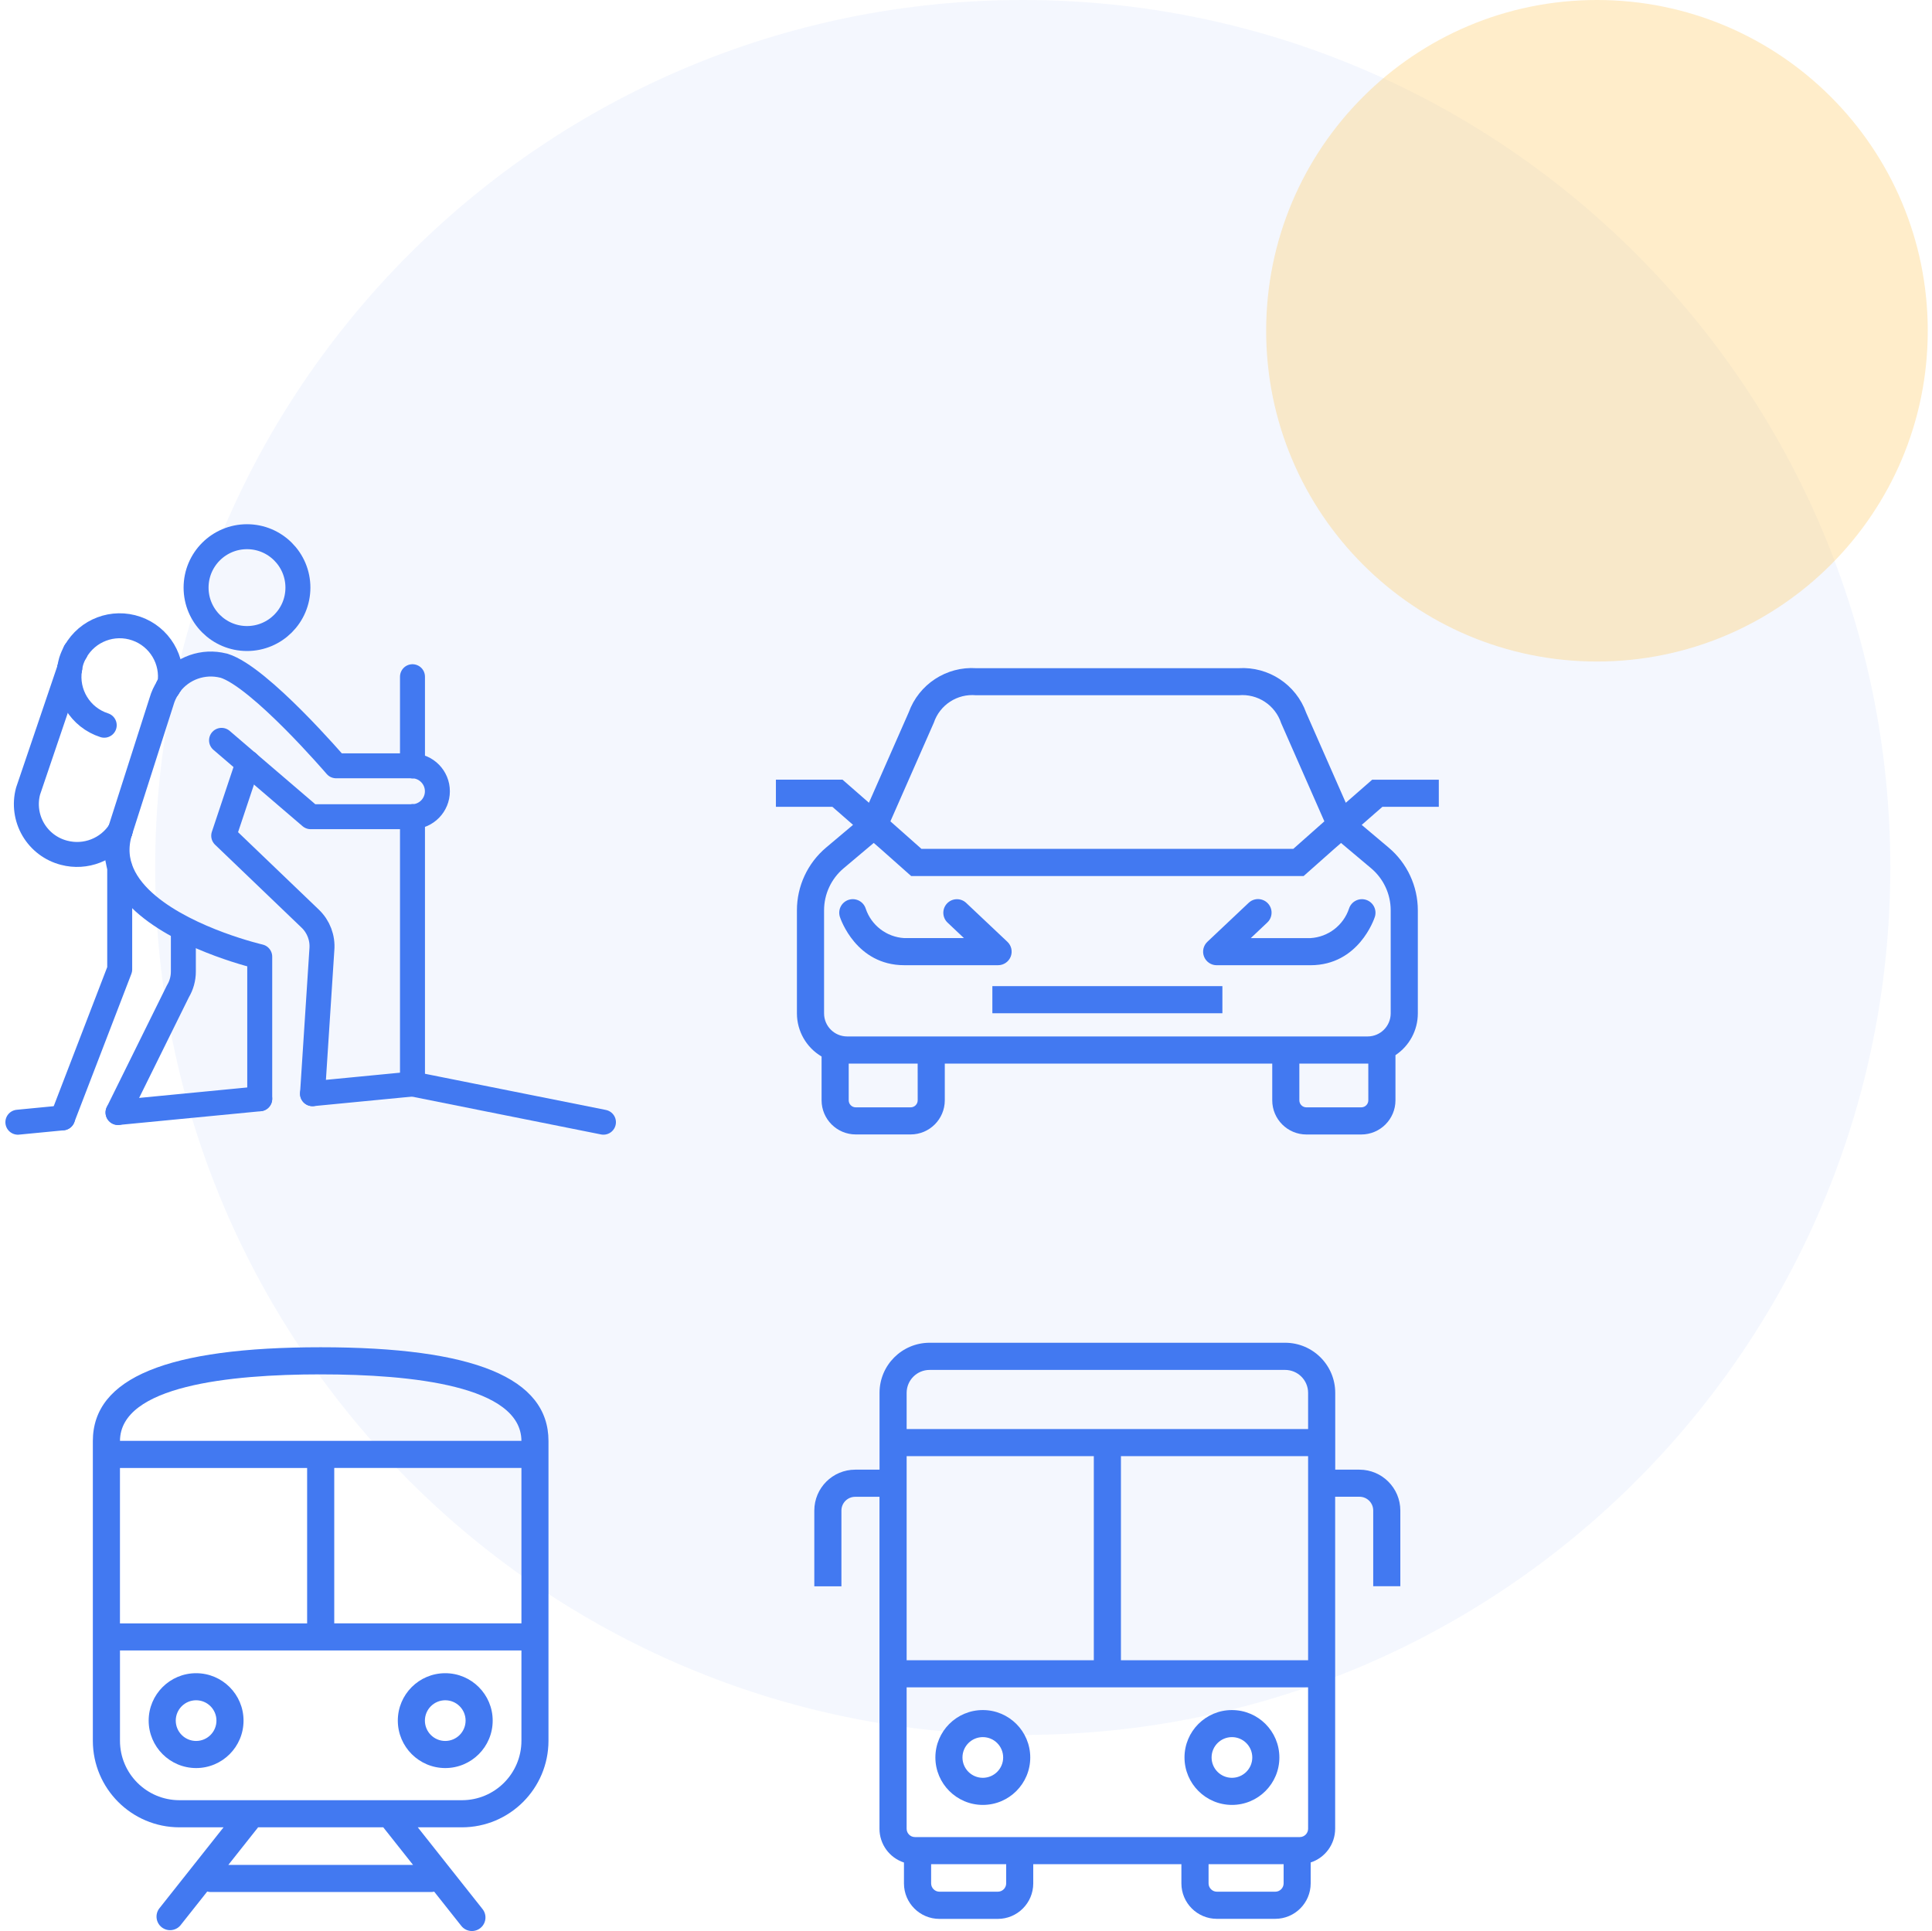
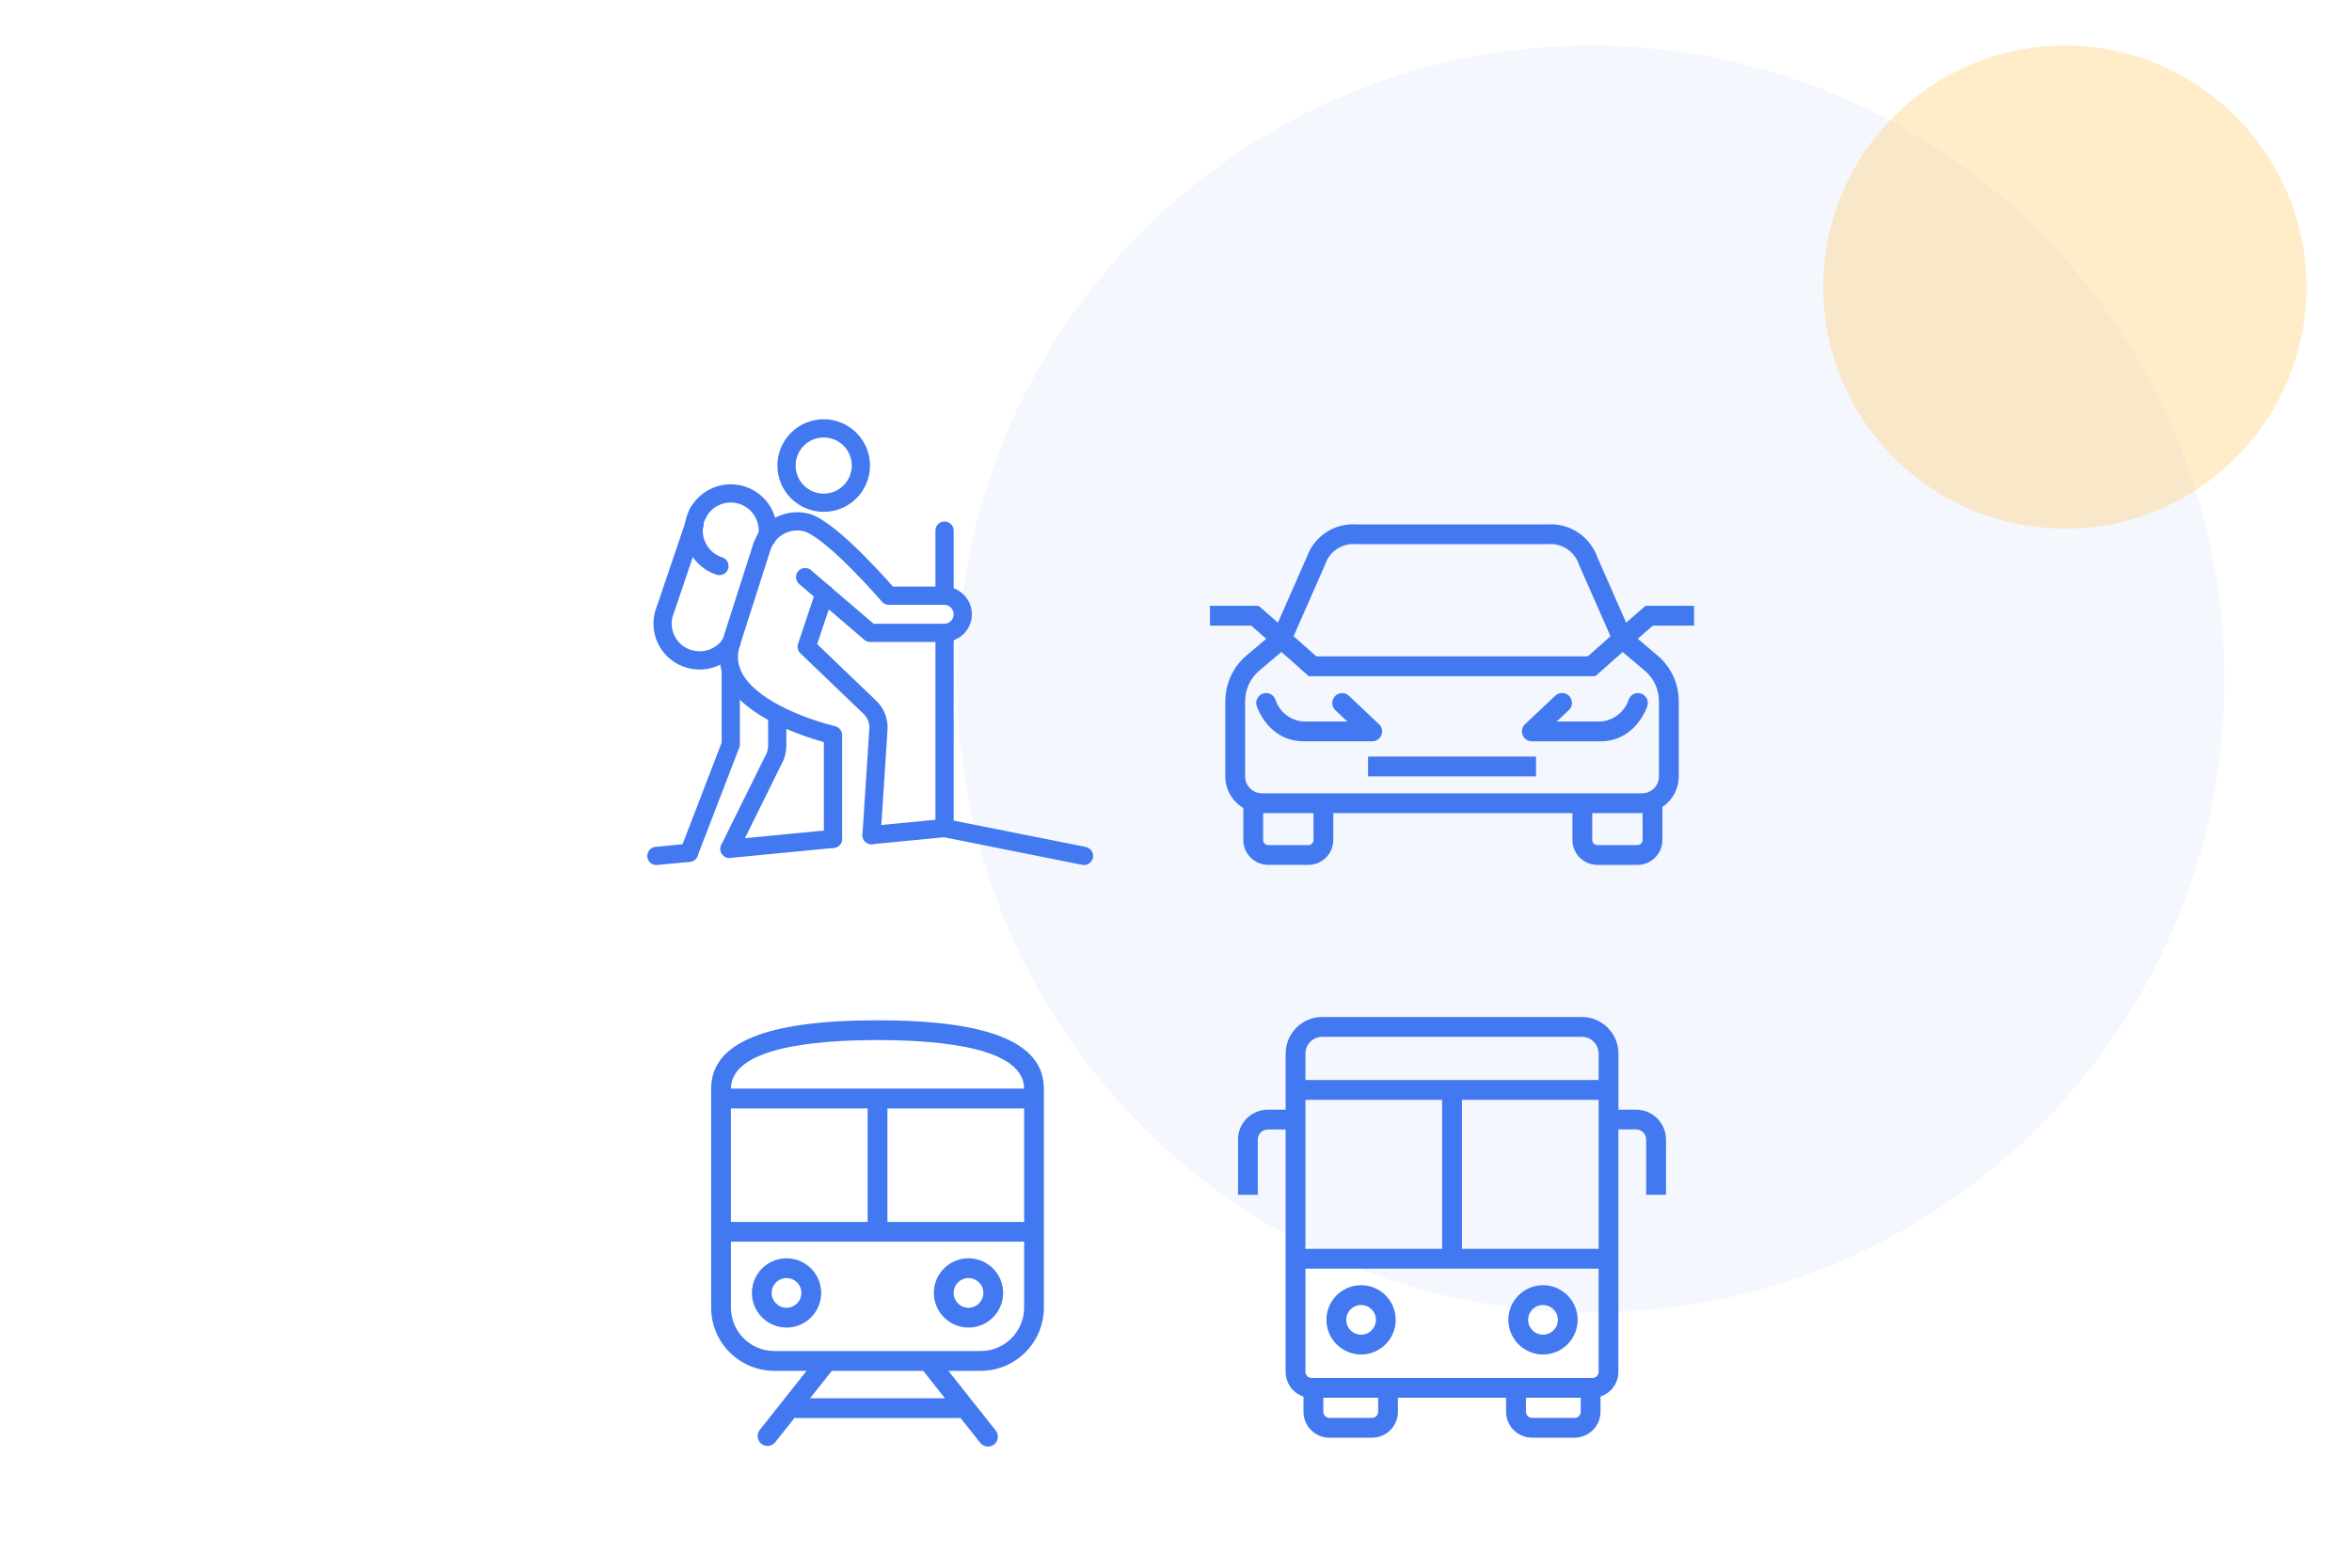
- <svg xmlns="http://www.w3.org/2000/svg" width="154.092" height="154" viewBox="0 0 154.092 154.679">
-   <g transform="translate(-301.908 -1428)">
-     <circle cx="69.5" cy="69.5" r="69.5" transform="translate(314 1428)" fill="#4279f1" opacity="0.06" />
-     <circle cx="26.5" cy="26.5" r="26.5" transform="translate(403 1428)" fill="#ffc85e" opacity="0.33" />
-     <g transform="translate(172 -509)">
-       <g transform="translate(191.729 1990.533)">
-         <path d="M701.464,289.226v-2.172h-5.337l-2.115,1.849-3.172-7.208a5.4,5.4,0,0,0-5.412-3.575H664.4A5.377,5.377,0,0,0,659,281.654l-3.189,7.248-2.115-1.849h-5.337v2.172h4.522l1.657,1.448-2.154,1.815a6.572,6.572,0,0,0-2.342,5.035v8.255a4.017,4.017,0,0,0,1.976,3.454v3.509a2.738,2.738,0,0,0,2.735,2.735h4.4a2.738,2.738,0,0,0,2.735-2.735V309.8H688.12v2.945a2.738,2.738,0,0,0,2.735,2.735h4.4a2.739,2.739,0,0,0,2.736-2.735v-3.621a4.017,4.017,0,0,0,1.792-3.343v-8.255a6.571,6.571,0,0,0-2.342-5.035l-2.154-1.815,1.657-1.448Zm-40.455-6.737a3.251,3.251,0,0,1,3.39-2.2h21.029a3.271,3.271,0,0,1,3.407,2.237l3.46,7.865-2.488,2.205H660.019l-2.488-2.205Zm-1.292,30.253a.564.564,0,0,1-.563.563h-4.4a.563.563,0,0,1-.563-.563V309.8h5.524Zm36.1,0a.564.564,0,0,1-.563.563h-4.4a.563.563,0,0,1-.563-.563V309.8h5.47l.054,0Zm.223-18.592a4.4,4.4,0,0,1,1.569,3.374v8.255a1.848,1.848,0,0,1-1.846,1.846h-41.7a1.848,1.848,0,0,1-1.846-1.846v-8.255a4.4,4.4,0,0,1,1.569-3.374l2.41-2.03.635.555,2.365,2.1h31.436l2.363-2.095.636-.556Z" transform="translate(-648.362 -278.119)" fill="#4279f1" />
-         <rect width="18.427" height="2.172" transform="translate(17.337 25.475)" fill="#4279f1" />
-         <path d="M673.77,325.33a1.085,1.085,0,0,0-.264-1.191l-3.3-3.115a1.086,1.086,0,1,0-1.492,1.579l1.312,1.239h-4.781a3.467,3.467,0,0,1-3.091-2.369,1.086,1.086,0,0,0-2.065.674c.051.158,1.3,3.867,5.156,3.867h7.514A1.086,1.086,0,0,0,673.77,325.33Z" transform="translate(-654.965 -302.216)" fill="#4279f1" />
-         <path d="M735.727,323.843h-4.781l1.312-1.239a1.086,1.086,0,1,0-1.491-1.579l-3.3,3.115a1.086,1.086,0,0,0,.746,1.876h7.513c3.861,0,5.105-3.709,5.156-3.867a1.086,1.086,0,0,0-2.065-.675A3.469,3.469,0,0,1,735.727,323.843Z" transform="translate(-692.907 -302.216)" fill="#4279f1" />
+ <svg xmlns="http://www.w3.org/2000/svg" width="258" height="172" viewBox="0 0 258 172">
+   <g id="Anywhere" transform="translate(-414 -407)">
+     <circle id="Ellipse_62" data-name="Ellipse 62" cx="69.5" cy="69.5" r="69.5" transform="translate(519 412)" fill="#4279f1" opacity="0.06" />
+     <rect id="Rectangle_939" data-name="Rectangle 939" width="129" height="172" transform="translate(543 407)" fill="#2af645" opacity="0" />
+     <rect id="Rectangle_940" data-name="Rectangle 940" width="129" height="172" transform="translate(414 407)" fill="#2af645" opacity="0" />
+     <circle id="Ellipse_85" data-name="Ellipse 85" cx="26.5" cy="26.5" r="26.5" transform="translate(614 412)" fill="#ffc85e" opacity="0.33" />
+     <g id="Group_3495" data-name="Group 3495" transform="translate(355 -1526)">
+       <g id="Group_3194" data-name="Group 3194" transform="translate(191.729 1990.533)">
+         <path id="Path_3382" data-name="Path 3382" d="M701.464,289.226v-2.172h-5.337l-2.115,1.849-3.172-7.208a5.4,5.4,0,0,0-5.412-3.575H664.4A5.377,5.377,0,0,0,659,281.654l-3.189,7.248-2.115-1.849h-5.337v2.172h4.522l1.657,1.448-2.154,1.815a6.572,6.572,0,0,0-2.342,5.035v8.255a4.017,4.017,0,0,0,1.976,3.454v3.509a2.738,2.738,0,0,0,2.735,2.735h4.4a2.738,2.738,0,0,0,2.735-2.735V309.8H688.12v2.945a2.738,2.738,0,0,0,2.735,2.735h4.4a2.739,2.739,0,0,0,2.736-2.735v-3.621a4.017,4.017,0,0,0,1.792-3.343v-8.255a6.571,6.571,0,0,0-2.342-5.035l-2.154-1.815,1.657-1.448Zm-40.455-6.737a3.251,3.251,0,0,1,3.39-2.2h21.029a3.271,3.271,0,0,1,3.407,2.237l3.46,7.865-2.488,2.205H660.019l-2.488-2.205Zm-1.292,30.253a.564.564,0,0,1-.563.563h-4.4a.563.563,0,0,1-.563-.563V309.8h5.524Zm36.1,0a.564.564,0,0,1-.563.563h-4.4a.563.563,0,0,1-.563-.563V309.8h5.47l.054,0Zm.223-18.592a4.4,4.4,0,0,1,1.569,3.374v8.255a1.848,1.848,0,0,1-1.846,1.846h-41.7a1.848,1.848,0,0,1-1.846-1.846v-8.255a4.4,4.4,0,0,1,1.569-3.374l2.41-2.03.635.555,2.365,2.1h31.436l2.363-2.095.636-.556Z" transform="translate(-648.362 -278.119)" fill="#4279f1" />
+         <rect id="Rectangle_868" data-name="Rectangle 868" width="18.427" height="2.172" transform="translate(17.337 25.475)" fill="#4279f1" />
+         <path id="Path_3383" data-name="Path 3383" d="M673.77,325.33a1.085,1.085,0,0,0-.264-1.191l-3.3-3.115a1.086,1.086,0,1,0-1.492,1.579l1.312,1.239h-4.781a3.467,3.467,0,0,1-3.091-2.369,1.086,1.086,0,0,0-2.065.674c.051.158,1.3,3.867,5.156,3.867h7.514A1.086,1.086,0,0,0,673.77,325.33Z" transform="translate(-654.965 -302.216)" fill="#4279f1" />
+         <path id="Path_3384" data-name="Path 3384" d="M735.727,323.843h-4.781l1.312-1.239a1.086,1.086,0,1,0-1.491-1.579l-3.3,3.115a1.086,1.086,0,0,0,.746,1.876h7.513c3.861,0,5.105-3.709,5.156-3.867a1.086,1.086,0,0,0-2.065-.675A3.469,3.469,0,0,1,735.727,323.843Z" transform="translate(-692.907 -302.216)" fill="#4279f1" />
      </g>
-       <g transform="translate(194.802 2044.58)">
-         <path d="M699.116,412.69h-1.949v-6.158a4.014,4.014,0,0,0-4.009-4.01H664.67a4.014,4.014,0,0,0-4.009,4.01v6.158h-1.949a3.279,3.279,0,0,0-3.276,3.275v6.07h2.172v-6.07a1.1,1.1,0,0,1,1.1-1.1h1.949v26.6a2.844,2.844,0,0,0,1.961,2.7v1.677a2.843,2.843,0,0,0,2.84,2.84h4.677a2.843,2.843,0,0,0,2.84-2.84V444.3h11.868v1.537a2.843,2.843,0,0,0,2.84,2.84h4.677a2.844,2.844,0,0,0,2.84-2.84v-1.677a2.843,2.843,0,0,0,1.961-2.7v-26.6h1.949a1.1,1.1,0,0,1,1.1,1.1v6.07h2.172v-6.07A3.279,3.279,0,0,0,699.116,412.69Zm-36.283-1.082h14.994v16.349H662.833Zm7.974,34.227a.669.669,0,0,1-.668.668h-4.677a.669.669,0,0,1-.668-.668V444.3h6.013Zm22.226,0a.669.669,0,0,1-.668.668h-4.677a.669.669,0,0,1-.668-.668V444.3h6.013Zm1.961-4.377a.668.668,0,0,1-.668.668H663.5a.668.668,0,0,1-.668-.668V430.129h32.161Zm0-13.5H680V411.607h14.994Zm0-18.522H662.833v-2.9a1.839,1.839,0,0,1,1.837-1.837h28.487a1.839,1.839,0,0,1,1.837,1.837Z" transform="translate(-655.436 -402.522)" fill="#4279f1" />
-         <path d="M681.559,477.852a3.8,3.8,0,1,0-3.8-3.8A3.807,3.807,0,0,0,681.559,477.852Zm0-5.432a1.63,1.63,0,1,1-1.63,1.63A1.631,1.631,0,0,1,681.559,472.42Z" transform="translate(-668.06 -440.824)" fill="#4279f1" />
-         <path d="M727.492,477.852a3.8,3.8,0,1,0-3.8-3.8A3.806,3.806,0,0,0,727.492,477.852Zm0-5.432a1.63,1.63,0,1,1-1.63,1.63A1.631,1.631,0,0,1,727.492,472.42Z" transform="translate(-694.036 -440.824)" fill="#4279f1" />
+       <g id="Group_3195" data-name="Group 3195" transform="translate(194.802 2044.58)">
+         <path id="Path_3385" data-name="Path 3385" d="M699.116,412.69h-1.949v-6.158a4.014,4.014,0,0,0-4.009-4.01H664.67a4.014,4.014,0,0,0-4.009,4.01v6.158h-1.949a3.279,3.279,0,0,0-3.276,3.275v6.07h2.172v-6.07a1.1,1.1,0,0,1,1.1-1.1h1.949v26.6a2.844,2.844,0,0,0,1.961,2.7v1.677a2.843,2.843,0,0,0,2.84,2.84h4.677a2.843,2.843,0,0,0,2.84-2.84V444.3h11.868v1.537a2.843,2.843,0,0,0,2.84,2.84h4.677a2.844,2.844,0,0,0,2.84-2.84v-1.677a2.843,2.843,0,0,0,1.961-2.7v-26.6h1.949a1.1,1.1,0,0,1,1.1,1.1v6.07h2.172v-6.07A3.279,3.279,0,0,0,699.116,412.69Zm-36.283-1.082h14.994v16.349H662.833Zm7.974,34.227a.669.669,0,0,1-.668.668h-4.677a.669.669,0,0,1-.668-.668V444.3h6.013Zm22.226,0a.669.669,0,0,1-.668.668h-4.677a.669.669,0,0,1-.668-.668V444.3h6.013Zm1.961-4.377a.668.668,0,0,1-.668.668H663.5a.668.668,0,0,1-.668-.668V430.129h32.161Zm0-13.5H680V411.607h14.994Zm0-18.522H662.833v-2.9a1.839,1.839,0,0,1,1.837-1.837h28.487a1.839,1.839,0,0,1,1.837,1.837Z" transform="translate(-655.436 -402.522)" fill="#4279f1" />
+         <path id="Path_3386" data-name="Path 3386" d="M681.559,477.852a3.8,3.8,0,1,0-3.8-3.8A3.807,3.807,0,0,0,681.559,477.852Zm0-5.432a1.63,1.63,0,1,1-1.63,1.63A1.631,1.631,0,0,1,681.559,472.42Z" transform="translate(-668.06 -440.824)" fill="#4279f1" />
+         <path id="Path_3387" data-name="Path 3387" d="M727.492,477.852a3.8,3.8,0,1,0-3.8-3.8A3.806,3.806,0,0,0,727.492,477.852Zm0-5.432a1.63,1.63,0,1,1-1.63,1.63A1.631,1.631,0,0,1,727.492,472.42Z" transform="translate(-694.036 -440.824)" fill="#4279f1" />
      </g>
-       <g transform="translate(137.006 2044.941)">
-         <path d="M540.659,403.353c-12.283,0-18.253,2.459-18.253,7.517v24.012a6.941,6.941,0,0,0,6.933,6.933h3.537l-5.16,6.514a1.086,1.086,0,0,0,1.7,1.349l2.153-2.718a1.087,1.087,0,0,0,.273.039h17.664a1.077,1.077,0,0,0,.244-.03l2.146,2.709a1.086,1.086,0,1,0,1.7-1.349l-5.159-6.514h3.537a6.941,6.941,0,0,0,6.933-6.933V410.87C558.912,405.812,552.941,403.353,540.659,403.353Zm0,2.172c7.325,0,16.053.925,16.08,5.326H524.58C524.606,406.45,533.334,405.525,540.659,405.525Zm-16.081,7.5h14.994v12.452H524.578Zm8.683,31.8,2.385-3.011h10.025l2.385,3.011Zm23.479-9.944a4.766,4.766,0,0,1-4.76,4.761H529.339a4.766,4.766,0,0,1-4.76-4.761v-7.236H556.74Zm0-9.408H541.745V413.023H556.74Z" transform="translate(-522.406 -403.353)" fill="#4279f1" />
-         <path d="M536.5,471.056a3.8,3.8,0,1,0-3.8-3.8A3.806,3.806,0,0,0,536.5,471.056Zm0-5.432a1.63,1.63,0,1,1-1.63,1.63A1.632,1.632,0,0,1,536.5,465.624Z" transform="translate(-528.228 -437.342)" fill="#4279f1" />
-         <path d="M582.436,471.056a3.8,3.8,0,1,0-3.8-3.8A3.806,3.806,0,0,0,582.436,471.056Zm0-5.432a1.63,1.63,0,1,1-1.63,1.63A1.632,1.632,0,0,1,582.436,465.624Z" transform="translate(-554.205 -437.342)" fill="#4279f1" />
+       <g id="Group_3196" data-name="Group 3196" transform="translate(137.006 2044.941)">
+         <path id="Path_3388" data-name="Path 3388" d="M540.659,403.353c-12.283,0-18.253,2.459-18.253,7.517v24.012a6.941,6.941,0,0,0,6.933,6.933h3.537l-5.16,6.514a1.086,1.086,0,0,0,1.7,1.349l2.153-2.718a1.087,1.087,0,0,0,.273.039h17.664a1.077,1.077,0,0,0,.244-.03l2.146,2.709a1.086,1.086,0,1,0,1.7-1.349l-5.159-6.514h3.537a6.941,6.941,0,0,0,6.933-6.933V410.87C558.912,405.812,552.941,403.353,540.659,403.353Zm0,2.172c7.325,0,16.053.925,16.08,5.326H524.58C524.606,406.45,533.334,405.525,540.659,405.525Zm-16.081,7.5h14.994v12.452H524.578Zm8.683,31.8,2.385-3.011h10.025l2.385,3.011Zm23.479-9.944a4.766,4.766,0,0,1-4.76,4.761H529.339a4.766,4.766,0,0,1-4.76-4.761v-7.236H556.74Zm0-9.408H541.745V413.023H556.74Z" transform="translate(-522.406 -403.353)" fill="#4279f1" />
+         <path id="Path_3389" data-name="Path 3389" d="M536.5,471.056a3.8,3.8,0,1,0-3.8-3.8A3.806,3.806,0,0,0,536.5,471.056Zm0-5.432a1.63,1.63,0,1,1-1.63,1.63A1.632,1.632,0,0,1,536.5,465.624Z" transform="translate(-528.228 -437.342)" fill="#4279f1" />
+         <path id="Path_3390" data-name="Path 3390" d="M582.436,471.056a3.8,3.8,0,1,0-3.8-3.8A3.806,3.806,0,0,0,582.436,471.056Zm0-5.432a1.63,1.63,0,1,1-1.63,1.63A1.632,1.632,0,0,1,582.436,465.624Z" transform="translate(-554.205 -437.342)" fill="#4279f1" />
      </g>
-       <g transform="translate(131 1980)">
-         <g transform="translate(0.676 0)">
-           <circle cx="4.079" cy="4.079" r="4.079" transform="translate(13.6)" fill="rgba(0,0,0,0)" stroke="#4279f1" stroke-linecap="round" stroke-linejoin="round" stroke-width="2" />
-           <line x1="0.033" y2="0.102" transform="translate(7.482 23.567)" fill="none" stroke="#4279f1" stroke-linecap="round" stroke-linejoin="round" stroke-width="2" />
-           <line y1="0.004" x2="0.001" transform="translate(3.931 9.205)" fill="none" stroke="#4279f1" stroke-linecap="round" stroke-linejoin="round" stroke-width="2" />
-           <path d="M513.609,278.2l-3.331,9.819a4.024,4.024,0,0,0,2.884,4.934,4.089,4.089,0,0,0,4.49-1.752" transform="translate(-510.138 -267.631)" fill="rgba(0,0,0,0)" stroke="#4279f1" stroke-linecap="round" stroke-linejoin="round" stroke-width="2" />
-           <path d="M551.015,295.613l5.019,4.3h8.158" transform="translate(-533.255 -277.48)" fill="rgba(0,0,0,0)" stroke="#4279f1" stroke-linecap="round" stroke-linejoin="round" stroke-width="2" />
-           <line x1="2.119" y1="1.817" transform="translate(15.64 16.316)" fill="none" stroke="#4279f1" stroke-linecap="round" stroke-linejoin="round" stroke-width="2" />
-           <path d="M581.345,300.205a2.04,2.04,0,0,0,0-4.079" transform="translate(-550.409 -277.77)" fill="rgba(0,0,0,0)" stroke="#4279f1" stroke-linecap="round" stroke-linejoin="round" stroke-width="2" />
-           <line y2="7.138" transform="translate(30.936 11.217)" fill="none" stroke="#4279f1" stroke-linecap="round" stroke-linejoin="round" stroke-width="2" />
-           <line y2="21.415" transform="translate(30.936 22.435)" fill="none" stroke="#4279f1" stroke-linecap="round" stroke-linejoin="round" stroke-width="2" />
-           <path d="M520.828,282.735a4.067,4.067,0,0,1-2.771-4.537" transform="translate(-514.586 -267.631)" fill="rgba(0,0,0,0)" stroke="#4279f1" stroke-linecap="round" stroke-linejoin="round" stroke-width="2" />
-           <path d="M518.127,276.431a4.034,4.034,0,0,1,.125-.589,4.091,4.091,0,0,1,.336-.768" transform="translate(-514.656 -265.864)" fill="rgba(0,0,0,0)" stroke="#4279f1" stroke-linecap="round" stroke-linejoin="round" stroke-width="2" />
-           <g transform="translate(3.932 7.137)">
-             <path d="M536.4,281.139c-.057.077-.1.162-.156.243" transform="translate(-528.833 -276.432)" fill="rgba(0,0,0,0)" stroke="#4279f1" stroke-linecap="round" stroke-linejoin="round" stroke-width="2" />
-             <path d="M531.261,281.7a3.978,3.978,0,0,0-.506,1.1l-3.321,10.383" transform="translate(-523.851 -276.749)" fill="rgba(0,0,0,0)" stroke="#4279f1" stroke-linecap="round" stroke-linejoin="round" stroke-width="2" />
-             <line x1="0.032" y2="0.102" transform="translate(7.41 4.849)" fill="none" stroke="#4279f1" stroke-linecap="round" stroke-linejoin="round" stroke-width="2" />
-             <path d="M556.04,285.512h-6.119s-6.118-7.138-8.986-8.02c-.015,0-.03,0-.044-.007A4.1,4.1,0,0,0,536.6,279" transform="translate(-529.035 -274.294)" fill="rgba(0,0,0,0)" stroke="#4279f1" stroke-linecap="round" stroke-linejoin="round" stroke-width="2" />
-             <path d="M526.753,275.012a4.07,4.07,0,0,0-7.566-2.635" transform="translate(-519.187 -270.305)" fill="rgba(0,0,0,0)" stroke="#4279f1" stroke-linecap="round" stroke-linejoin="round" stroke-width="2" />
+       <g id="Group_3200" data-name="Group 3200" transform="translate(131 1980)">
+         <g id="Group_3198" data-name="Group 3198" transform="translate(0.676 0)">
+           <circle id="Ellipse_93" data-name="Ellipse 93" cx="4.079" cy="4.079" r="4.079" transform="translate(13.6)" fill="rgba(0,0,0,0)" stroke="#4279f1" stroke-linecap="round" stroke-linejoin="round" stroke-width="2" />
+           <line id="Line_49" data-name="Line 49" x1="0.033" y2="0.102" transform="translate(7.482 23.567)" fill="none" stroke="#4279f1" stroke-linecap="round" stroke-linejoin="round" stroke-width="2" />
+           <line id="Line_50" data-name="Line 50" y1="0.004" x2="0.001" transform="translate(3.931 9.205)" fill="none" stroke="#4279f1" stroke-linecap="round" stroke-linejoin="round" stroke-width="2" />
+           <path id="Path_3391" data-name="Path 3391" d="M513.609,278.2l-3.331,9.819a4.024,4.024,0,0,0,2.884,4.934,4.089,4.089,0,0,0,4.49-1.752" transform="translate(-510.138 -267.631)" fill="rgba(0,0,0,0)" stroke="#4279f1" stroke-linecap="round" stroke-linejoin="round" stroke-width="2" />
+           <path id="Path_3392" data-name="Path 3392" d="M551.015,295.613l5.019,4.3h8.158" transform="translate(-533.255 -277.48)" fill="rgba(0,0,0,0)" stroke="#4279f1" stroke-linecap="round" stroke-linejoin="round" stroke-width="2" />
+           <line id="Line_51" data-name="Line 51" x1="2.119" y1="1.817" transform="translate(15.64 16.316)" fill="none" stroke="#4279f1" stroke-linecap="round" stroke-linejoin="round" stroke-width="2" />
+           <path id="Path_3393" data-name="Path 3393" d="M581.345,300.205a2.04,2.04,0,0,0,0-4.079" transform="translate(-550.409 -277.77)" fill="rgba(0,0,0,0)" stroke="#4279f1" stroke-linecap="round" stroke-linejoin="round" stroke-width="2" />
+           <line id="Line_52" data-name="Line 52" y2="7.138" transform="translate(30.936 11.217)" fill="none" stroke="#4279f1" stroke-linecap="round" stroke-linejoin="round" stroke-width="2" />
+           <line id="Line_53" data-name="Line 53" y2="21.415" transform="translate(30.936 22.435)" fill="none" stroke="#4279f1" stroke-linecap="round" stroke-linejoin="round" stroke-width="2" />
+           <path id="Path_3394" data-name="Path 3394" d="M520.828,282.735a4.067,4.067,0,0,1-2.771-4.537" transform="translate(-514.586 -267.631)" fill="rgba(0,0,0,0)" stroke="#4279f1" stroke-linecap="round" stroke-linejoin="round" stroke-width="2" />
+           <path id="Path_3395" data-name="Path 3395" d="M518.127,276.431a4.034,4.034,0,0,1,.125-.589,4.091,4.091,0,0,1,.336-.768" transform="translate(-514.656 -265.864)" fill="rgba(0,0,0,0)" stroke="#4279f1" stroke-linecap="round" stroke-linejoin="round" stroke-width="2" />
+           <g id="Group_3197" data-name="Group 3197" transform="translate(3.932 7.137)">
+             <path id="Path_3396" data-name="Path 3396" d="M536.4,281.139c-.057.077-.1.162-.156.243" transform="translate(-528.833 -276.432)" fill="rgba(0,0,0,0)" stroke="#4279f1" stroke-linecap="round" stroke-linejoin="round" stroke-width="2" />
+             <path id="Path_3397" data-name="Path 3397" d="M531.261,281.7a3.978,3.978,0,0,0-.506,1.1l-3.321,10.383" transform="translate(-523.851 -276.749)" fill="rgba(0,0,0,0)" stroke="#4279f1" stroke-linecap="round" stroke-linejoin="round" stroke-width="2" />
+             <line id="Line_54" data-name="Line 54" x1="0.032" y2="0.102" transform="translate(7.41 4.849)" fill="none" stroke="#4279f1" stroke-linecap="round" stroke-linejoin="round" stroke-width="2" />
+             <path id="Path_3398" data-name="Path 3398" d="M556.04,285.512h-6.119s-6.118-7.138-8.986-8.02c-.015,0-.03,0-.044-.007A4.1,4.1,0,0,0,536.6,279" transform="translate(-529.035 -274.294)" fill="rgba(0,0,0,0)" stroke="#4279f1" stroke-linecap="round" stroke-linejoin="round" stroke-width="2" />
+             <path id="Path_3399" data-name="Path 3399" d="M526.753,275.012a4.07,4.07,0,0,0-7.566-2.635" transform="translate(-519.187 -270.305)" fill="rgba(0,0,0,0)" stroke="#4279f1" stroke-linecap="round" stroke-linejoin="round" stroke-width="2" />
          </g>
        </g>
-         <g transform="translate(0 18.133)">
-           <path d="M548.481,295.613l-1.946,5.824,6.932,6.647a3.058,3.058,0,0,1,.932,2.462l-.75,11.559" transform="translate(-530.045 -295.613)" fill="rgba(0,0,0,0)" stroke="#4279f1" stroke-linecap="round" stroke-linejoin="round" stroke-width="2" />
-           <path d="M527.081,308.356c-.713,2.421.444,4.37,2.251,5.88,3.36,2.809,8.966,4.1,8.966,4.1v11.382" transform="translate(-518.923 -302.82)" fill="rgba(0,0,0,0)" stroke="#4279f1" stroke-linecap="round" stroke-linejoin="round" stroke-width="2" />
-           <path d="M521.405,314.9v8.158l-4.573,11.89" transform="translate(-513.247 -306.523)" fill="rgba(0,0,0,0)" stroke="#4279f1" stroke-linecap="round" stroke-linejoin="round" stroke-width="2" />
-           <path d="M532.285,326.64v3.232a3.057,3.057,0,0,1-.436,1.574l-4.8,9.714" transform="translate(-519.028 -313.16)" fill="rgba(0,0,0,0)" stroke="#4279f1" stroke-linecap="round" stroke-linejoin="round" stroke-width="2" />
-           <line x1="8.01" y2="0.775" transform="translate(23.603 25.717)" fill="none" stroke="#4279f1" stroke-linecap="round" stroke-linejoin="round" stroke-width="2" />
-           <line x1="11.35" y2="1.098" transform="translate(8.025 26.901)" fill="none" stroke="#4279f1" stroke-linecap="round" stroke-linejoin="round" stroke-width="2" />
-           <line x1="3.585" y2="0.347" transform="translate(0 28.43)" fill="none" stroke="#4279f1" stroke-linecap="round" stroke-linejoin="round" stroke-width="2" />
-           <line x1="15.297" y1="3.059" transform="translate(31.613 25.717)" fill="none" stroke="#4279f1" stroke-linecap="round" stroke-linejoin="round" stroke-width="2" />
+         <g id="Group_3199" data-name="Group 3199" transform="translate(0 18.133)">
+           <path id="Path_3400" data-name="Path 3400" d="M548.481,295.613l-1.946,5.824,6.932,6.647a3.058,3.058,0,0,1,.932,2.462l-.75,11.559" transform="translate(-530.045 -295.613)" fill="rgba(0,0,0,0)" stroke="#4279f1" stroke-linecap="round" stroke-linejoin="round" stroke-width="2" />
+           <path id="Path_3401" data-name="Path 3401" d="M527.081,308.356c-.713,2.421.444,4.37,2.251,5.88,3.36,2.809,8.966,4.1,8.966,4.1v11.382" transform="translate(-518.923 -302.82)" fill="rgba(0,0,0,0)" stroke="#4279f1" stroke-linecap="round" stroke-linejoin="round" stroke-width="2" />
+           <path id="Path_3402" data-name="Path 3402" d="M521.405,314.9v8.158l-4.573,11.89" transform="translate(-513.247 -306.523)" fill="rgba(0,0,0,0)" stroke="#4279f1" stroke-linecap="round" stroke-linejoin="round" stroke-width="2" />
+           <path id="Path_3403" data-name="Path 3403" d="M532.285,326.64v3.232a3.057,3.057,0,0,1-.436,1.574l-4.8,9.714" transform="translate(-519.028 -313.16)" fill="rgba(0,0,0,0)" stroke="#4279f1" stroke-linecap="round" stroke-linejoin="round" stroke-width="2" />
+           <line id="Line_55" data-name="Line 55" x1="8.01" y2="0.775" transform="translate(23.603 25.717)" fill="none" stroke="#4279f1" stroke-linecap="round" stroke-linejoin="round" stroke-width="2" />
+           <line id="Line_56" data-name="Line 56" x1="11.35" y2="1.098" transform="translate(8.025 26.901)" fill="none" stroke="#4279f1" stroke-linecap="round" stroke-linejoin="round" stroke-width="2" />
+           <line id="Line_57" data-name="Line 57" x1="3.585" y2="0.347" transform="translate(0 28.43)" fill="none" stroke="#4279f1" stroke-linecap="round" stroke-linejoin="round" stroke-width="2" />
+           <line id="Line_58" data-name="Line 58" x1="15.297" y1="3.059" transform="translate(31.613 25.717)" fill="none" stroke="#4279f1" stroke-linecap="round" stroke-linejoin="round" stroke-width="2" />
        </g>
      </g>
    </g>
  </g>
</svg>
